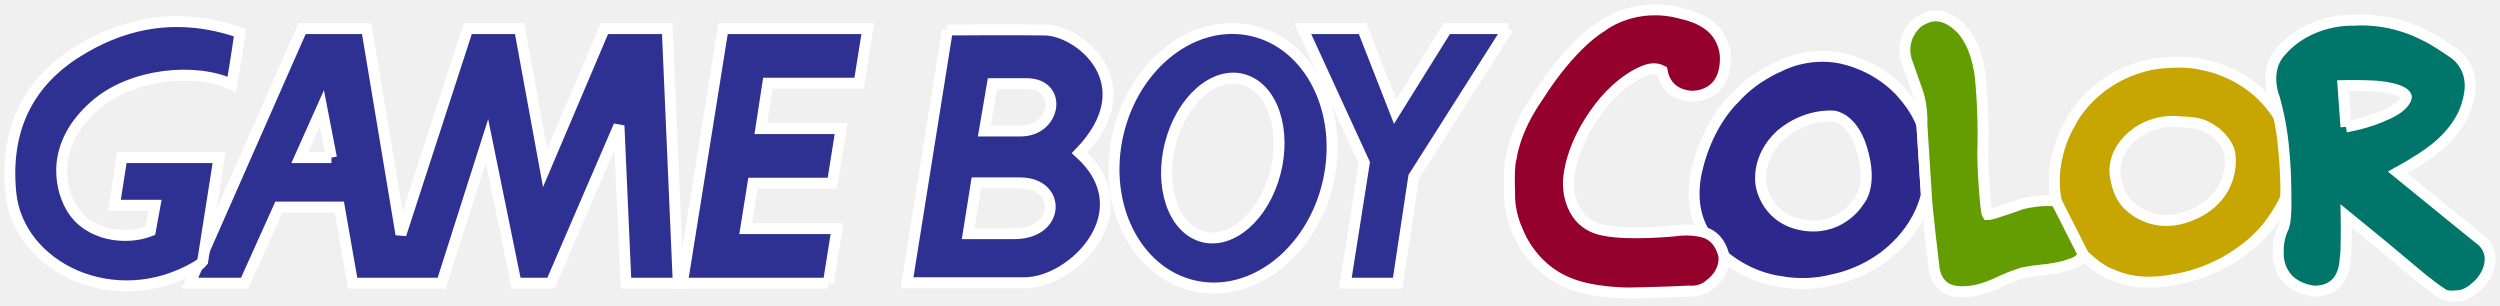
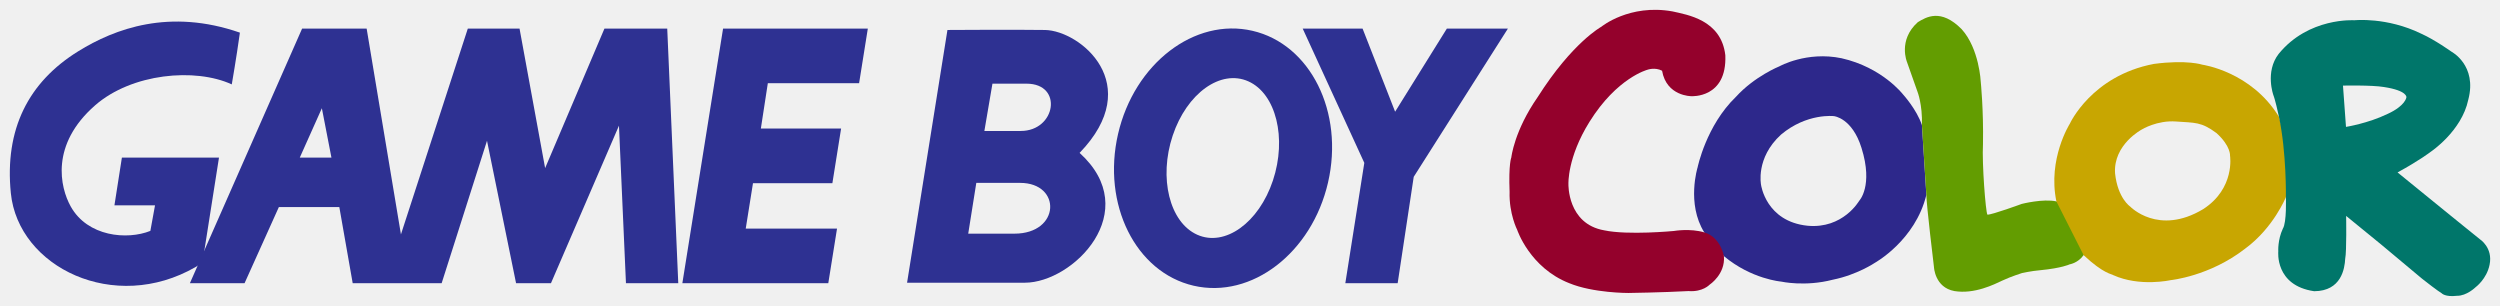
<svg xmlns="http://www.w3.org/2000/svg" width="571.42" height="69.928" enable-background="new 0 0 566.93 65.438" version="1.1" viewBox="0 0 571.42 69.928">
-   <g stroke="#fff" stroke-width="2.5">
-     <path d="m439.29 28.605c-1.192-3.612-4.341-7.049-4.341-7.049s-4.731-6.146-14.024-8.242c-7.956-1.664-14.208 1.845-14.208 1.845s-5.677 2.275-9.943 6.978c-6.796 6.542-8.749 16.088-8.749 16.088s-2.604 8.314 1.521 14.896l4.482 5.422c6.326 5.279 13.087 5.819 13.087 5.819s5.46 1.229 11.824-0.434c5.563-1.122 9.614-3.869 9.614-3.869s9.222-5.097 11.749-15.509zm-14.357 17.317s-3.686 6.437-11.782 5.675c-9.51-0.975-10.628-9.325-10.628-9.325s-1.305-6.146 4.553-11.498c5.931-4.987 12.113-4.229 12.113-4.229s4.154 0.397 6.292 7.268c2.744 8.747-0.548 12.109-0.548 12.109" fill="#2d288b" />
-     <path d="m470.02 46.033c-3.044-0.672-7.917 0.575-7.917 0.575s-6.796 2.493-7.845 2.458c-0.396-0.577-1.263-11.677-1.012-16.123 0.146-7.846-0.509-14.243-0.509-14.243s-0.323-7.558-4.373-12.039c-4.771-4.811-8.101-2.747-10.016-1.593-4.591 4.122-2.457 9.146-2.457 9.146l2.389 6.762s1.155 2.894 1.012 7.628l1.012 15.944c0 2.133 1.737 16.484 1.737 16.484s0.176 4.665 4.661 5.496c4.593 0.759 9.109-1.52 11.025-2.423 1.917-0.901 4.447-1.697 4.447-1.697s2.098-0.471 4.194-0.65c4.916-0.472 6.688-1.338 6.688-1.338s1.901-0.286 3.184-2.099c1.278-1.81 2.826-10.302-6.22-12.288" fill="#639d01" />
-     <path d="m389.55 53.118c-3.229-0.969-6.938-0.327-6.938-0.327s-10.485 1.011-15.945-0.146c-8.457-1.48-8.174-10.592-8.174-10.592s-0.283-6.039 4.813-14.208c6.289-10.088 13.23-11.895 13.23-11.895s1.733-0.649 3.36 0.217c1.013 5.854 6.688 5.818 6.688 5.818s8.171 0.545 7.771-9.359c-0.938-8.138-8.782-9.257-12.074-10.018-9.864-1.771-16.269 3.508-16.269 3.508s-6.614 3.578-14.531 16.051c-5.391 7.735-6.04 13.811-6.04 13.811s-0.649 1.446-0.396 7.883c-0.145 5.023 1.737 8.676 1.737 8.676s2.854 8.645 11.891 12.187c5.497 2.276 13.525 2.241 13.525 2.241s7.771-0.108 13.733-0.435c3.255 0.252 4.812-1.447 4.812-1.447s3.648-2.385 3.289-6.543c0 0-0.708-4.295-4.482-5.422" fill="#94012c" />
-   </g>
-   <g fill="#2e3192" stroke="#fff" stroke-width="2.5">
+   <path d="m439.29 28.605c-1.192-3.612-4.341-7.049-4.341-7.049s-4.731-6.146-14.024-8.242c-7.956-1.664-14.208 1.845-14.208 1.845s-5.677 2.275-9.943 6.978c-6.796 6.542-8.749 16.088-8.749 16.088s-2.604 8.314 1.521 14.896l4.482 5.422c6.326 5.279 13.087 5.819 13.087 5.819s5.46 1.229 11.824-0.434c5.563-1.122 9.614-3.869 9.614-3.869s9.222-5.097 11.749-15.509zm-14.357 17.317s-3.686 6.437-11.782 5.675c-9.51-0.975-10.628-9.325-10.628-9.325s-1.305-6.146 4.553-11.498c5.931-4.987 12.113-4.229 12.113-4.229s4.154 0.397 6.292 7.268c2.744 8.747-0.548 12.109-0.548 12.109" fill="#2d288b" />
+   <path d="m470.02 46.033c-3.044-0.672-7.917 0.575-7.917 0.575s-6.796 2.493-7.845 2.458c-0.396-0.577-1.263-11.677-1.012-16.123 0.146-7.846-0.509-14.243-0.509-14.243s-0.323-7.558-4.373-12.039c-4.771-4.811-8.101-2.747-10.016-1.593-4.591 4.122-2.457 9.146-2.457 9.146l2.389 6.762s1.155 2.894 1.012 7.628l1.012 15.944c0 2.133 1.737 16.484 1.737 16.484s0.176 4.665 4.661 5.496c4.593 0.759 9.109-1.52 11.025-2.423 1.917-0.901 4.447-1.697 4.447-1.697s2.098-0.471 4.194-0.65c4.916-0.472 6.688-1.338 6.688-1.338s1.901-0.286 3.184-2.099c1.278-1.81 2.826-10.302-6.22-12.288" fill="#639d01" />
+   <path d="m389.55 53.118c-3.229-0.969-6.938-0.327-6.938-0.327s-10.485 1.011-15.945-0.146c-8.457-1.48-8.174-10.592-8.174-10.592s-0.283-6.039 4.813-14.208c6.289-10.088 13.23-11.895 13.23-11.895s1.733-0.649 3.36 0.217c1.013 5.854 6.688 5.818 6.688 5.818s8.171 0.545 7.771-9.359c-0.938-8.138-8.782-9.257-12.074-10.018-9.864-1.771-16.269 3.508-16.269 3.508s-6.614 3.578-14.531 16.051c-5.391 7.735-6.04 13.811-6.04 13.811s-0.649 1.446-0.396 7.883c-0.145 5.023 1.737 8.676 1.737 8.676s2.854 8.645 11.891 12.187c5.497 2.276 13.525 2.241 13.525 2.241s7.771-0.108 13.733-0.435c3.255 0.252 4.812-1.447 4.812-1.447s3.648-2.385 3.289-6.543c0 0-0.708-4.295-4.482-5.422" fill="#94012c" />
+   <g fill="#2e3192">
    <path d="m155.03 64.734h-11.956l-1.598-36.012-15.545 36.012h-7.975l-6.642-32.557-10.367 32.557h-20.331l-3.057-17.403h-13.822l-7.84 17.403h-12.495l25.652-58.2h14.749l7.839 47.04 15.285-47.041h11.823l5.848 31.893 13.56-31.893h14.351zm-79.273-28.707-2.189-11.29-5.049 11.29h7.238" />
    <path d="m189.32 64.734 1.998-12.488h-20.866l1.654-10.365h18.148l1.994-12.495h-18.341l1.594-10.366h20.861l1.995-12.486h-33.087l-9.305 58.2h33.355" />
    <path d="m344.66 6.533h-13.954l-11.827 19-7.438-19h-13.688l14.084 30.692-4.339 27.508h11.963l3.671-24.315 21.528-33.885" />
    <path d="m255.55 30.628c3.714-16.093 17.469-26.654 30.717-23.591 13.256 3.063 20.989 18.586 17.278 34.679-3.714 16.089-17.467 26.652-30.721 23.589-13.253-3.063-20.985-18.59-17.274-34.677zm18.099 23.023c6.327 2.83 14.078-2.721 17.302-12.398 3.223-9.685 0.714-19.828-5.614-22.659-6.328-2.832-14.069 2.722-17.298 12.404-3.227 9.683-0.713 19.821 5.61 22.653" />
    <path d="m226.84 19.123h7.786c8.439 0 6.727 10.812-1.316 10.812h-8.313zm-3.689 22.679h10.021c9.499 0 9.233 11.605-1.317 11.605h-10.55zm-6.595-34.949-9.229 57.767h26.903c11.076 0 27.276-16.326 12.531-29.672 15.162-15.692 0.126-27.955-7.916-28.095-6.461-0.104-22.416 0-22.416 0h0.127" />
    <path d="m17.893 11.714c-11.396 7.053-16.876 17.803-15.417 32.422 1.697 16.957 23.656 27.64 42.259 16.879 1.629-0.94 0.992-0.792 1.595-1.331l3.723-23.656h-22.194l-1.702 10.897h9.276l-1.065 5.85c-5.314 2.125-14.352 1.327-18.204-5.582-2.44-4.376-4.703-14.142 5.583-23.124 8.369-7.309 22.856-8.633 31.23-4.78 0 0 1.062-6.111 1.857-11.829-16.078-5.58-28.571-0.927-36.941 4.254" />
  </g>
-   <path d="m520.89 26.689c-6.325-10.339-17.46-11.894-17.46-11.894s-3.543-1.194-11.133-0.183c-14.246 2.713-19.2 13.667-19.2 13.667s-5.099 8.024-3.074 17.75l6.224 12.292c4.59 4.302 6.469 4.302 6.757 4.558 6.076 2.747 13.125 1.156 13.125 1.156s8.895-0.867 17.029-7.194c6.506-4.771 9.326-11.786 9.326-11.786l0.863-9.41zm-17.316 21.113c-10.231 6.146-16.668-0.579-16.668-0.579s-2.855-1.88-3.47-7.593c-0.438-6.615 6.146-10.05 6.146-10.05s3.471-2.134 7.81-1.808c4.339 0.324 5.708 0.035 9.219 2.64 3.324 3.002 3.107 5.206 3.107 5.206s1.195 7.449-6.144 12.184" fill="#c8a601" stroke="#fff" stroke-width="2.5" />
-   <path d="m522.48 45.055s0.218 5.783-0.688 7.194c-1.229 2.639-1.047 5.206-1.047 5.206s-0.835 7.809 8.209 9.107c6.214-0.035 6.971-5.206 7.081-7.411 0.36-1.732 0.217-9.798 0.217-9.798l8.063 6.581s5.856 4.917 9.295 7.772c3.581 2.818 4.479 3.325 4.479 3.325s0.763 0.901 3.506 0.577c2.211 0.038 4.234-1.952 4.234-1.952s2.563-1.875 3.214-5.167c0.795-3.905-2.24-5.821-2.24-5.821s-11.205-9.039-18.798-15.258c5.097-2.783 7.556-4.699 7.556-4.699s7.088-4.698 8.604-11.896c2.099-7.918-3.867-11.024-3.867-11.024s-3.726-2.676-6.87-4.087c-7.92-3.868-15.293-3.073-15.293-3.073s-10.483-0.722-17.316 7.703c-3.144 4.083-1.19 9.436-1.19 9.436s0.388 0.857 1.263 4.916c1.753 8.167 1.588 18.369 1.588 18.369zm13.738-16.053-0.688-9.435s6.614-0.146 9.363 0.324c5.426 0.831 5.134 2.352 5.134 2.352s-0.181 1.915-4.303 3.796c-4.48 2.17-9.506 2.963-9.506 2.963" fill="#00766a" stroke="#fff" stroke-width="2.5" />
+   <path d="m520.89 26.689c-6.325-10.339-17.46-11.894-17.46-11.894s-3.543-1.194-11.133-0.183c-14.246 2.713-19.2 13.667-19.2 13.667s-5.099 8.024-3.074 17.75l6.224 12.292c4.59 4.302 6.469 4.302 6.757 4.558 6.076 2.747 13.125 1.156 13.125 1.156s8.895-0.867 17.029-7.194c6.506-4.771 9.326-11.786 9.326-11.786l0.863-9.41zm-17.316 21.113c-10.231 6.146-16.668-0.579-16.668-0.579s-2.855-1.88-3.47-7.593c-0.438-6.615 6.146-10.05 6.146-10.05s3.471-2.134 7.81-1.808c4.339 0.324 5.708 0.035 9.219 2.64 3.324 3.002 3.107 5.206 3.107 5.206s1.195 7.449-6.144 12.184" fill="#c8a601" />
+   <path d="m522.48 45.055s0.218 5.783-0.688 7.194c-1.229 2.639-1.047 5.206-1.047 5.206s-0.835 7.809 8.209 9.107c6.214-0.035 6.971-5.206 7.081-7.411 0.36-1.732 0.217-9.798 0.217-9.798l8.063 6.581s5.856 4.917 9.295 7.772c3.581 2.818 4.479 3.325 4.479 3.325s0.763 0.901 3.506 0.577c2.211 0.038 4.234-1.952 4.234-1.952s2.563-1.875 3.214-5.167c0.795-3.905-2.24-5.821-2.24-5.821s-11.205-9.039-18.798-15.258c5.097-2.783 7.556-4.699 7.556-4.699s7.088-4.698 8.604-11.896c2.099-7.918-3.867-11.024-3.867-11.024s-3.726-2.676-6.87-4.087c-7.92-3.868-15.293-3.073-15.293-3.073s-10.483-0.722-17.316 7.703c-3.144 4.083-1.19 9.436-1.19 9.436s0.388 0.857 1.263 4.916c1.753 8.167 1.588 18.369 1.588 18.369zm13.738-16.053-0.688-9.435s6.614-0.146 9.363 0.324c5.426 0.831 5.134 2.352 5.134 2.352s-0.181 1.915-4.303 3.796c-4.48 2.17-9.506 2.963-9.506 2.963" fill="#00766a" />
</svg>
